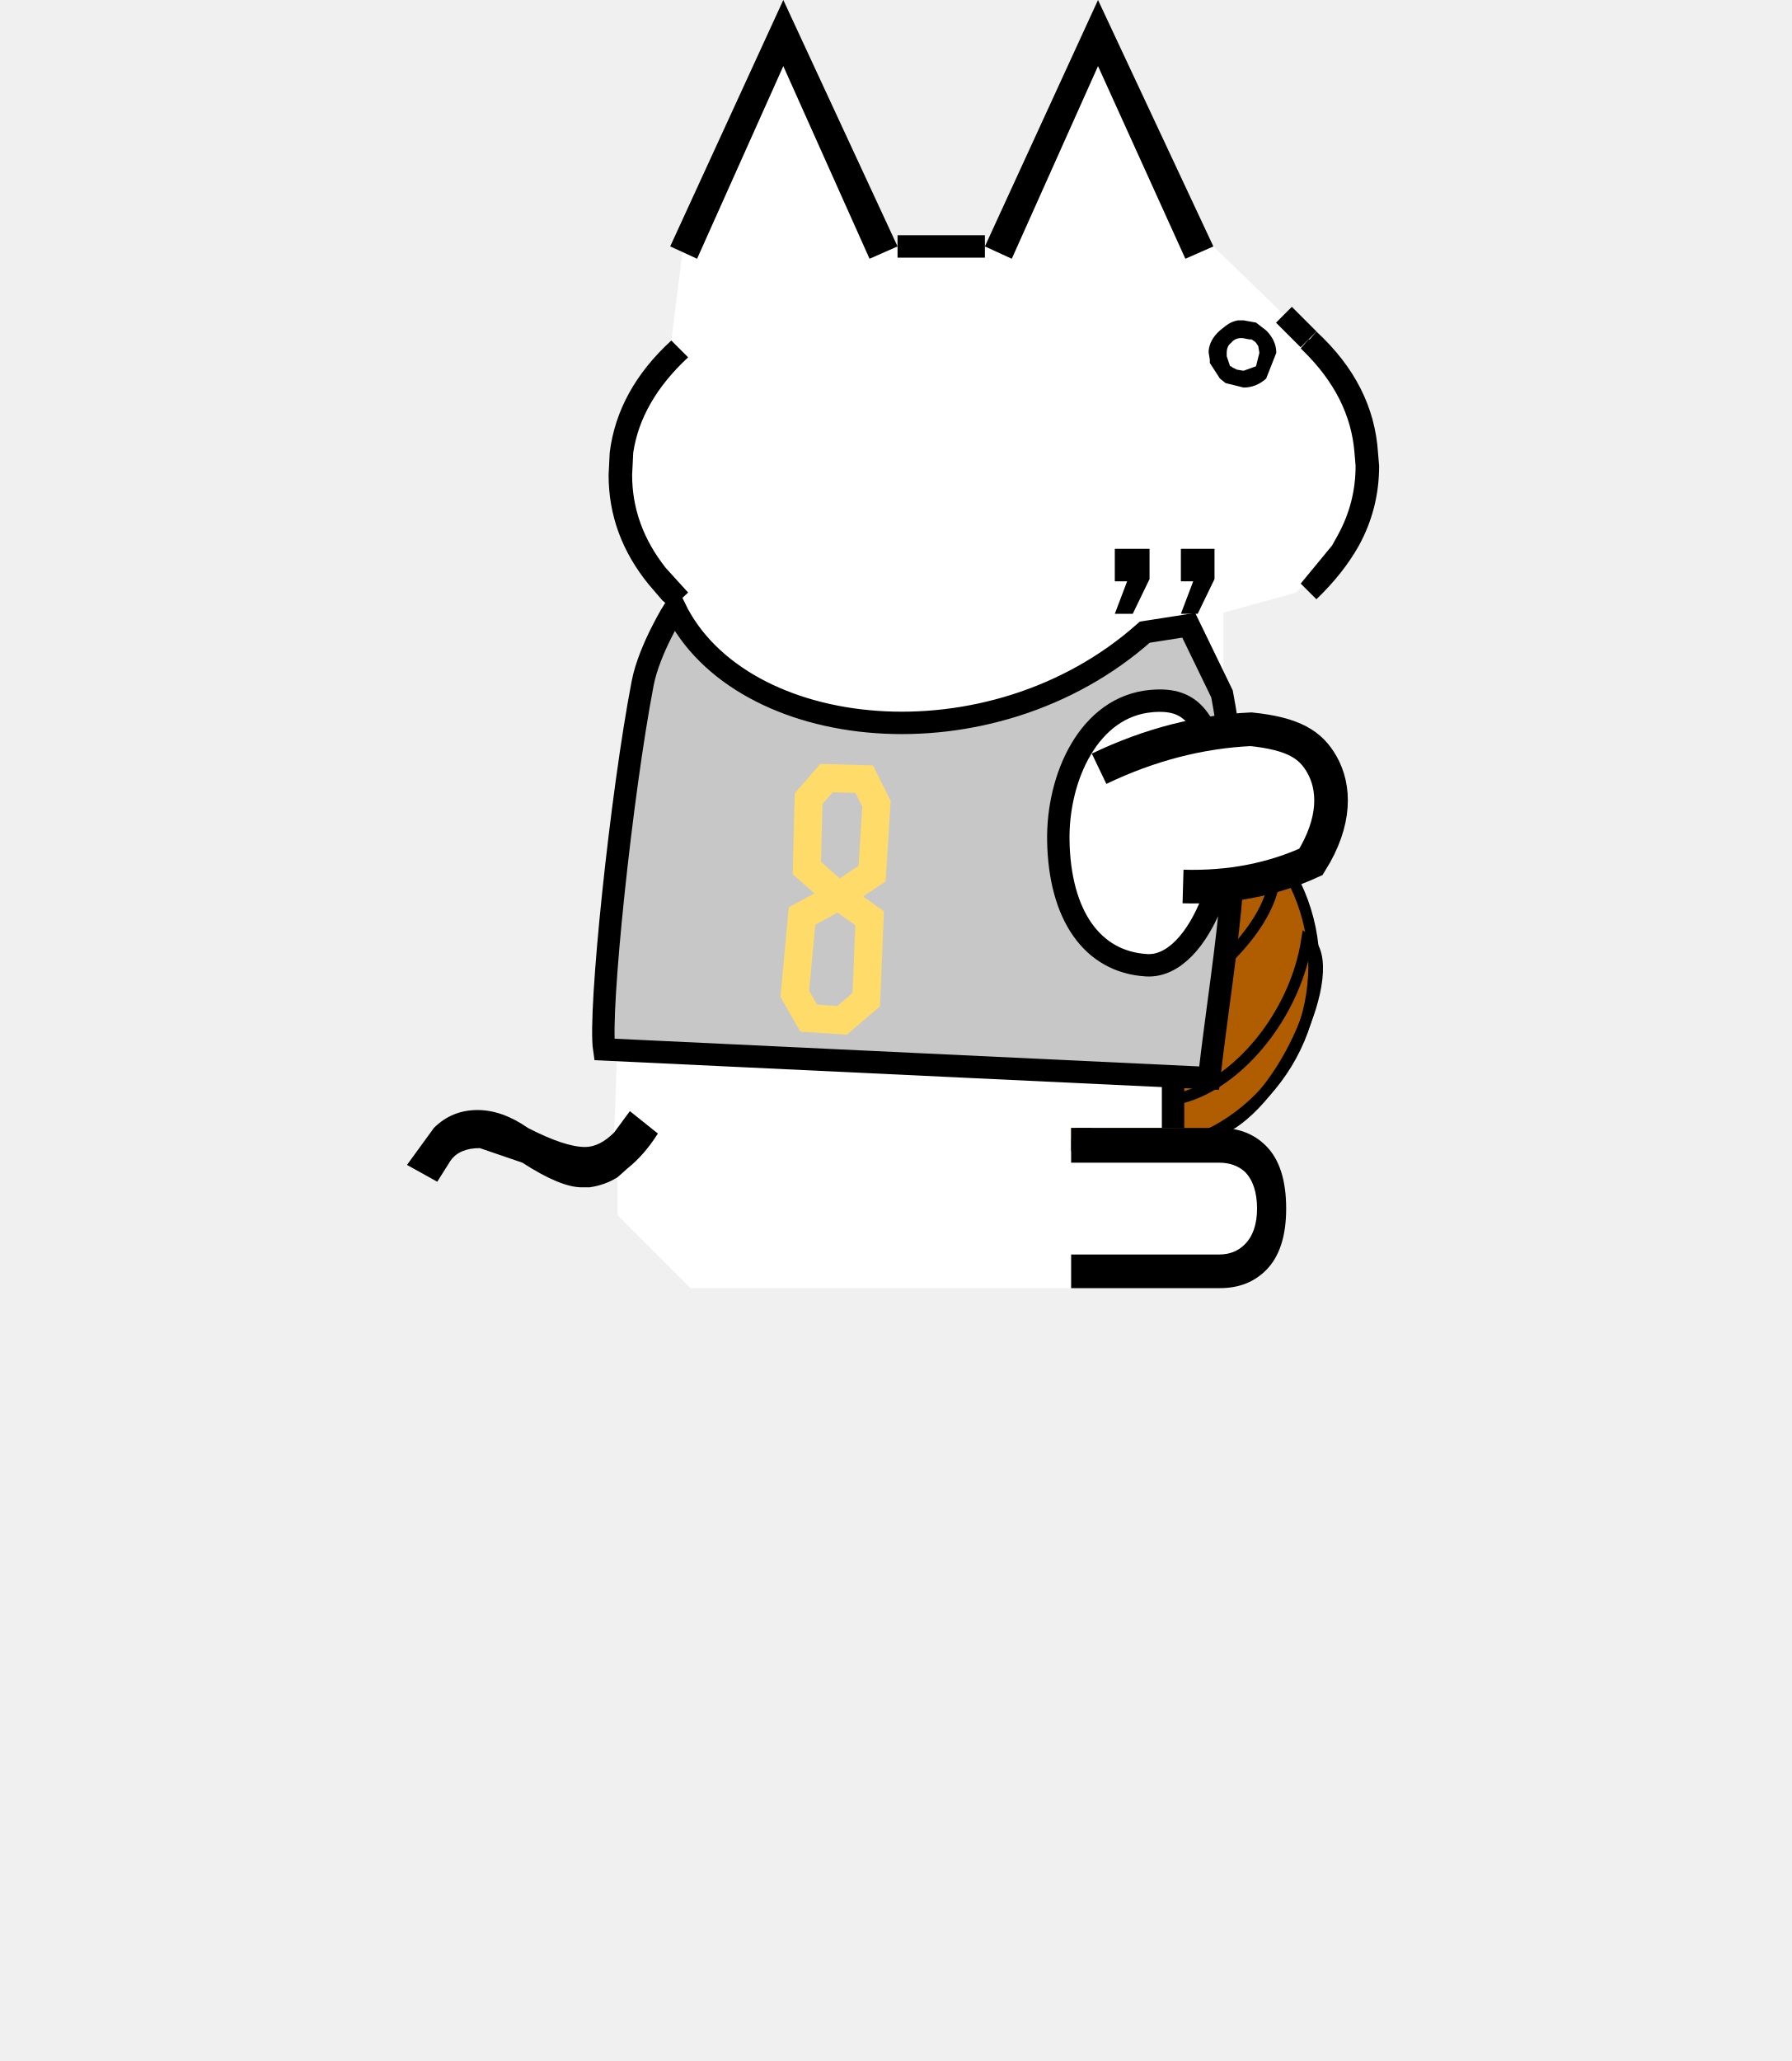
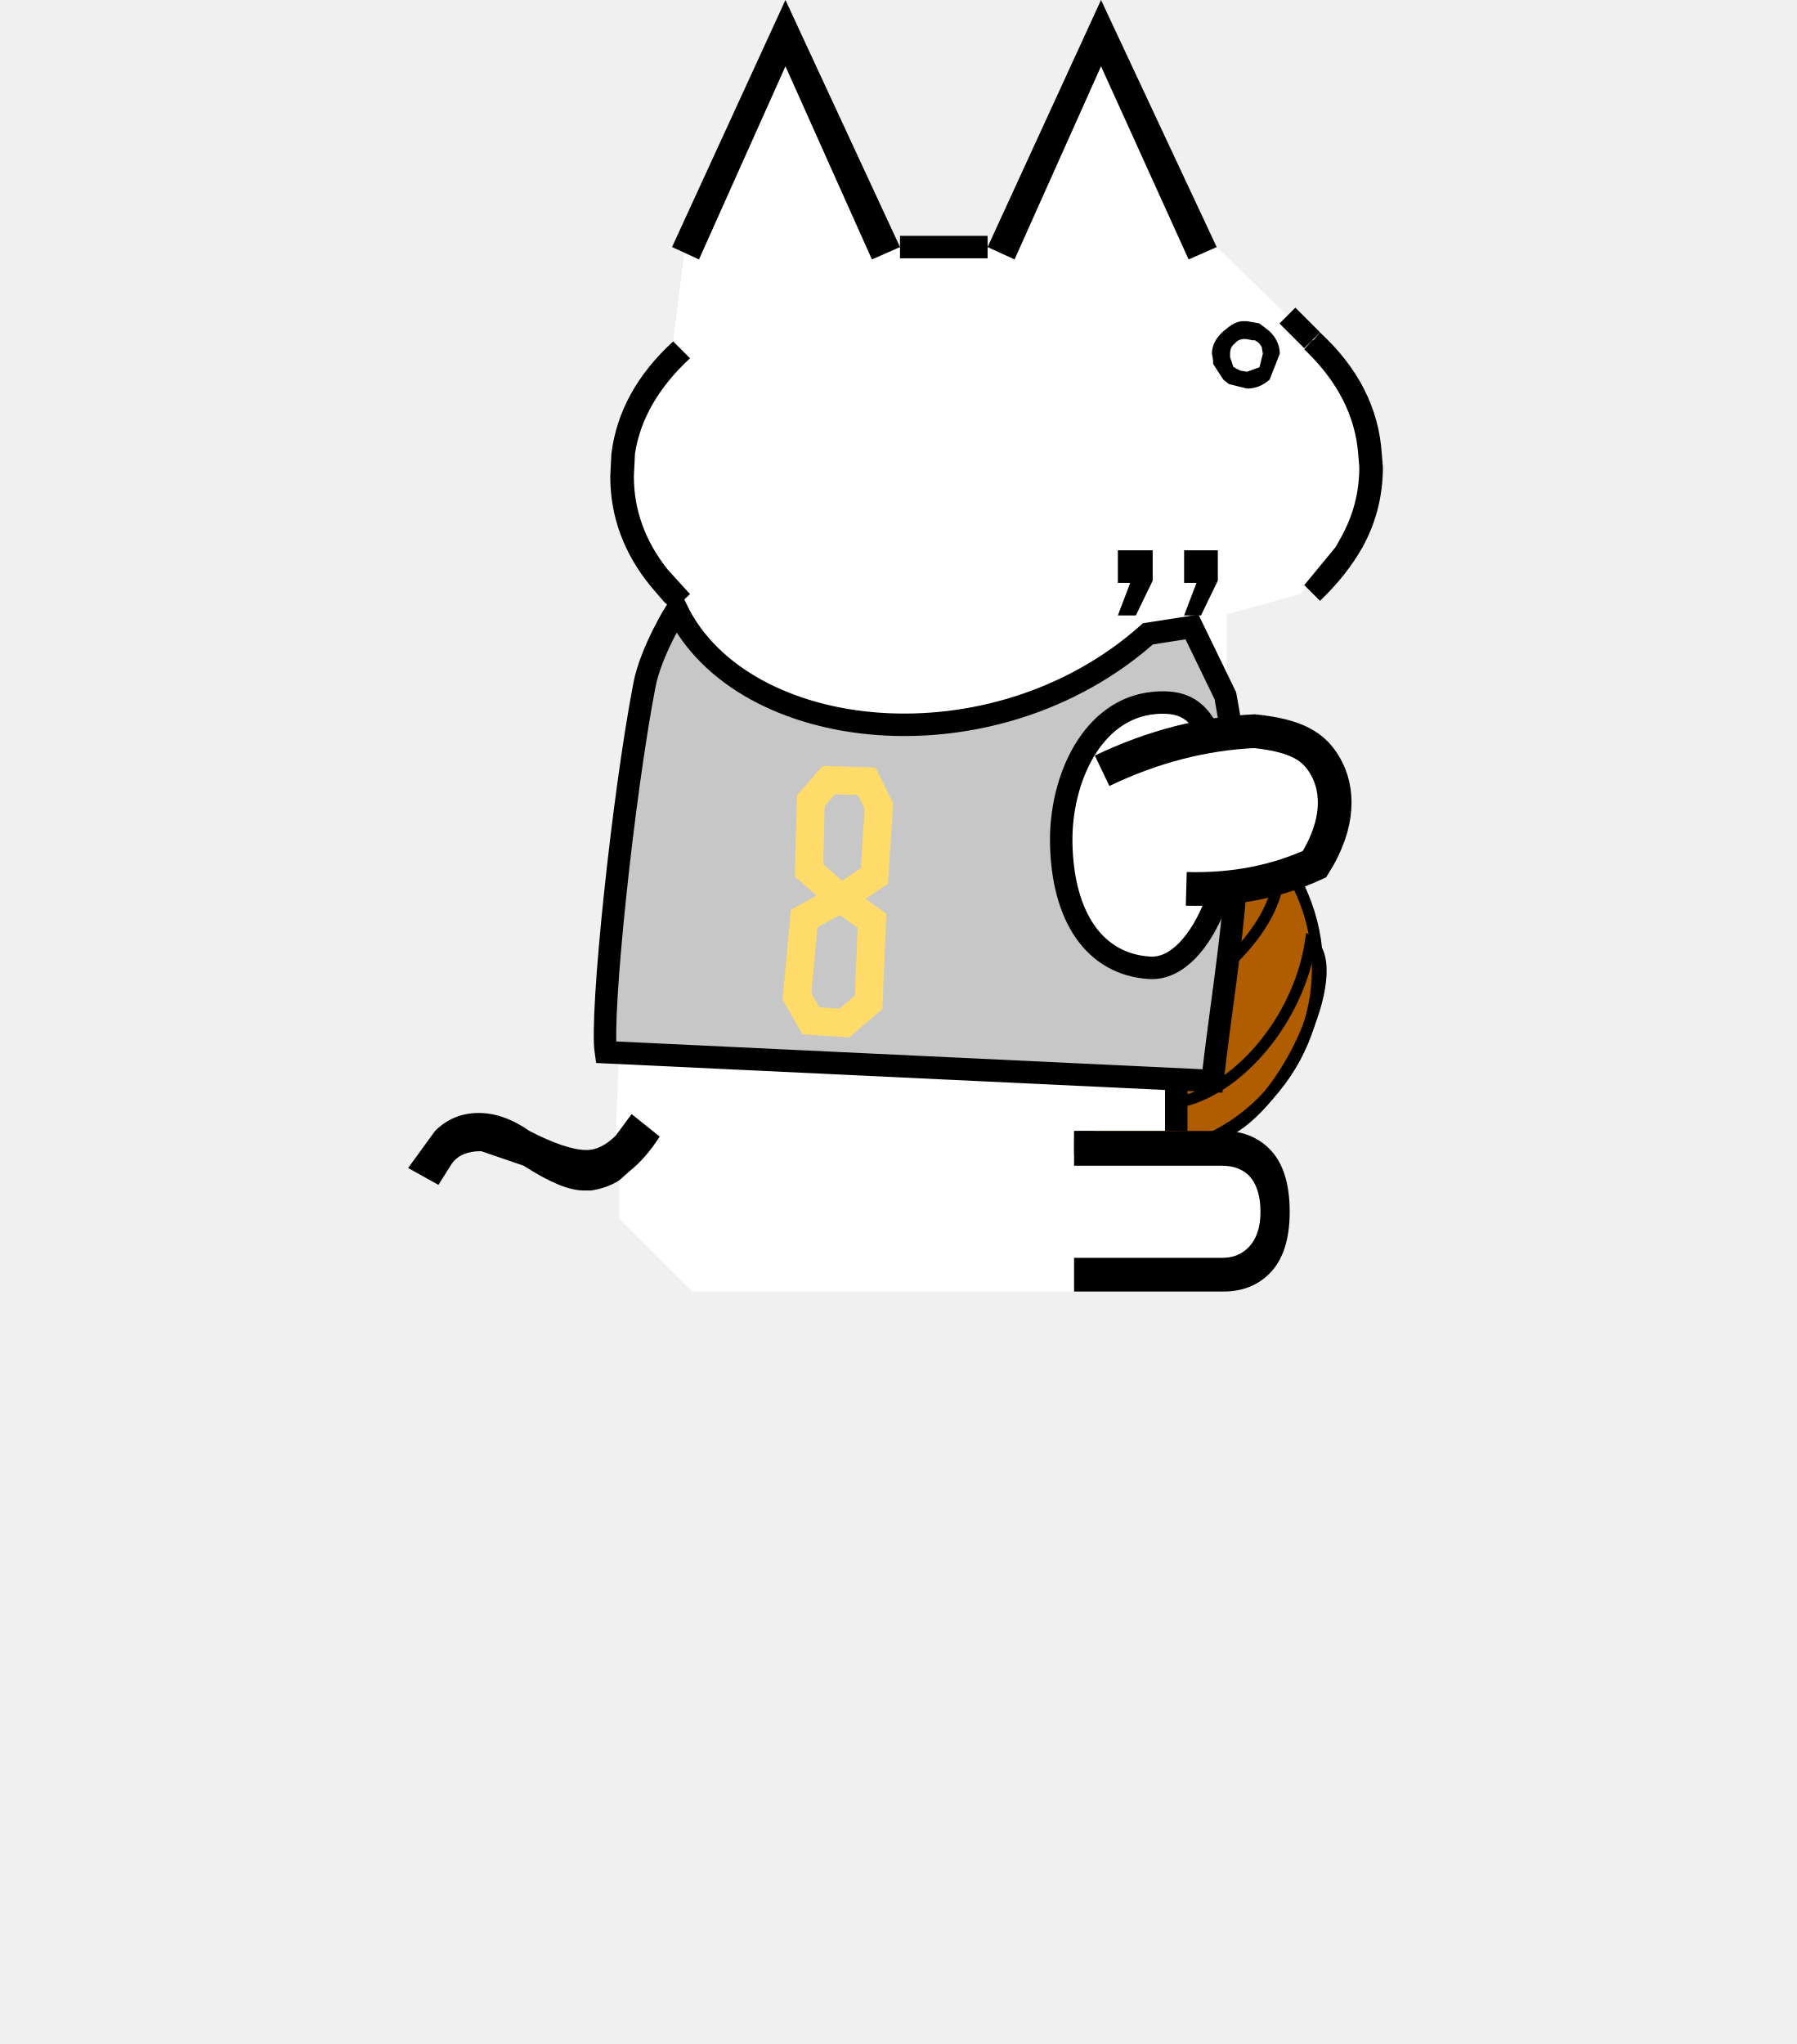
- <svg xmlns="http://www.w3.org/2000/svg" xmlns:xlink="http://www.w3.org/1999/xlink" height="184" width="160">
+ <svg xmlns="http://www.w3.org/2000/svg" xmlns:xlink="http://www.w3.org/1999/xlink" height="182" width="160">
  <defs>
    <path d="M1.35 0h.2l.55.1.45.35q.45.45.45 1L2.55 2.6q-.45.4-1 .4l-.8-.2-.25-.2-.45-.7v-.15L0 1.45v-.1q.05-.5.5-.9l.25-.2Q1 .05 1.3 0h.05m.45.85L1.55.8Q1.2.75 1 1q-.2.15-.2.45v.15l.15.45H1l.05.05.2.1.3.05.55-.2.15-.6-.05-.3L2.1 1 2.05.95 1.9.85h-.1" fill-rule="evenodd" id="b" />
  </defs>
  <circle cx="1505.03" cy="474.652" r="16.705" style="fill:#b05d02;stroke:#000;stroke-width:1px" transform="matrix(-1.00234 0 0 1.00234 1609.127 -389.513)" />
  <path d="M1536.52 481.049c-1.65 4.247 8.5 13.966 19.94 10.966" style="fill:none;stroke:#000;stroke-width:.7px" transform="matrix(-1.43518 0 0 1.43518 2318.74 -613.879)" />
  <path d="M1549.1 476.555c5.86 10.098 1.61 28.004-8.86 21.659-4.16-1.215-8.17-10.38-5.9-11.999 1.35 8.703 12.47 15.682 14.48 3.246.88-5.397-13.81-9.565-6.69-12.952 2.38-.923 4.69-.74 6.97.046Z" style="fill:none;stroke:#000;stroke-width:.7px" transform="matrix(-1.43518 0 0 1.43518 2318.74 -613.879)" />
  <path d="M1552.73 496.807c.33-5.022.57-5.887 3.73-11.166" style="fill:none;stroke:#000;stroke-width:.7px" transform="matrix(-1.43518 0 0 1.43518 2318.74 -613.879)" />
  <path d="M.35-60h3.9l1.2.55 3.85-8.6 3.9 8.6 1.25-.55 3.15 3.05 1.1 1.1-1.1-1.1 1.15 1.1h-.05l-.35.4.1.1c1.4 1.367 2.167 2.883 2.3 4.55l.05.6c0 1.1-.267 2.133-.8 3.1l-.25.45-1.4 1.7.1.1-.3.3-3.25.9v4.7l-1.3 7.05.6 1.5-.05 2.75-1.5 1.25v5.75H8.1v1.55h6.6c.467 0 .85.133 1.15.4.367.367.55.917.55 1.65 0 .7-.183 1.233-.55 1.6-.3.3-.683.45-1.15.45H8.1v1.5h-17l-3.25-3.25v-1.7l.45-.4c.5-.4.95-.917 1.35-1.55l-1.25-1-.7.95.4-10.95 1.75-12.8.4.35.75-.7-1-1.1c-1-1.267-1.5-2.65-1.5-4.15l.05-1c.233-1.533 1.05-2.95 2.45-4.25l-.75-.75.5-3.95.65.3 3.85-8.6 3.85 8.6L.35-60m10.5 16.4.75-1.55v-1.35h-1.55v1.45h.55l-.55 1.45h.8m3.65-2.9H13v1.45h.55L13-43.6h.75l.75-1.55v-1.35" style="fill:#fff" transform="matrix(2 0 0 2 79.441 142)" />
  <path d="m80.141 22-2.5 1.1-7.7-17.2-7.7 17.2-1.3-.6-1.1-.5 10.1-22 10.2 22m-20.2 8.4 1.5 1.5c-2.8 2.6-4.434 5.434-4.9 8.5l-.1 2c0 3 1 5.766 3 8.3l2 2.2-1.5 1.4-.8-.7-1.2-1.4c-2.4-2.934-3.6-6.2-3.6-9.8l.1-2c.466-3.734 2.3-7.066 5.5-10m-5.1 70.7 1.4-1.9 2.5 2c-.8 1.266-1.7 2.3-2.7 3.1l-.9.8c-.734.466-1.566.766-2.5.9h-.7c-1.266 0-3.034-.734-5.3-2.2l-3.8-1.3c-1.2 0-2.066.366-2.6 1.1l-1.2 1.9-2.7-1.5 2.4-3.3c1.066-1.066 2.366-1.6 3.9-1.6 1.466 0 2.966.534 4.5 1.6 2.2 1.134 3.9 1.7 5.1 1.7.866 0 1.734-.434 2.6-1.3m40.8 13.9v-3h13.2c.934 0 1.7-.3 2.3-.9.734-.734 1.1-1.8 1.1-3.2 0-1.466-.366-2.566-1.1-3.3-.6-.534-1.366-.8-2.3-.8h-13.2v-3.1h13.3c1.666 0 3.034.534 4.1 1.6 1.2 1.2 1.8 3.066 1.8 5.6 0 2.466-.6 4.3-1.8 5.5-1.066 1.066-2.434 1.6-4.1 1.6h-13.3m20.7-62.7-.2-.2 2.8-3.4.5-.9c1.066-1.934 1.6-4 1.6-6.2l-.1-1.2c-.266-3.334-1.8-6.366-4.6-9.1l-.2-.2.7-.8h.1l.6-.7c3.4 3.134 5.234 6.734 5.5 10.8l.1 1.2c0 2.534-.6 4.9-1.8 7.1-.934 1.666-2.2 3.266-3.8 4.8l-1.2-1.2m-8-30.3-2.5 1.1-7.8-17.2-7.7 17.2-2.4-1.1 10.1-22 10.3 22m.1 27v2.7l-1.5 3.1h-1.5l1.1-2.9h-1.1V49h3m-7.3 5.8h-1.6l1.1-2.9h-1.1V49h3.1v2.7l-1.5 3.1" />
  <path d="M4.25-60H.35m12.3 39.35v-5.75m6.05-29.45-1.1-1.1" style="fill:none;fill-rule:nonzero;stroke:#000;stroke-width:1px;stroke-miterlimit:4" transform="matrix(2 0 0 2 79.441 142)" />
  <path d="m55.216 60.31 3.34-5.937 3.879.852c12.993 13.066 35.453 12.034 42.006.421 0 0 2.064 3.77 2.467 6.864 1.294 9.944 2.145 29.513 1.435 32.838l-54.066-.733c-.689-12.748-2.284-21.557.939-34.305Zm6.244 1.015c-3.701-.547-4.983 1.333-6.772 6.812-2.055 6.295.897 16.76 5.783 16.76 4.887 0 8.016-4.018 8.535-10.619.439-5.59-1.982-12.132-7.546-12.953Z" style="fill:#c7c7c7;stroke:#000;stroke-width:2px;stroke-linecap:butt" transform="scale(-1 1) rotate(-3.493 0 2755.786)" />
  <path d="m91.702 66.897 3.366.097 1.092 2.193-.391 6.237-2.99 2.007 2.771 1.984-.303 7.266-2.152 1.843-2.984-.196-1.244-2.176.648-6.94 3.264-1.781-2.836-2.509.16-6.187 1.599-1.838Z" style="fill:none;stroke:#ffdb69;stroke-width:2.5px;stroke-linecap:butt" transform="translate(-17.901 2.569)" />
  <path d="M70.252 68.803c4.524-2.168 9.048-3.314 13.572-3.526 3.84.403 5.331 1.406 6.318 3.14 1.162 2.041 1.304 5.054-.974 8.7-3.395 1.558-7.188 2.319-11.421 2.2" style="fill:#fff;stroke:#000;stroke-width:3px;stroke-linecap:butt" transform="translate(27.885 -.172)" />
  <path d="M107.46 30.1h6.3" stroke-width="3" transform="translate(.338 1.6)" id="gikopoipoi_eyes_closed" style="display:none" fill="none" stroke="#000" stroke-linecap="round" stroke-linejoin="round" />
  <use height="3" transform="matrix(2.0124 0 0 2 107.922 28.6)" width="4.65" xlink:href="#b" id="gikopoipoi_eyes_open" style="display:inline" />
</svg>
